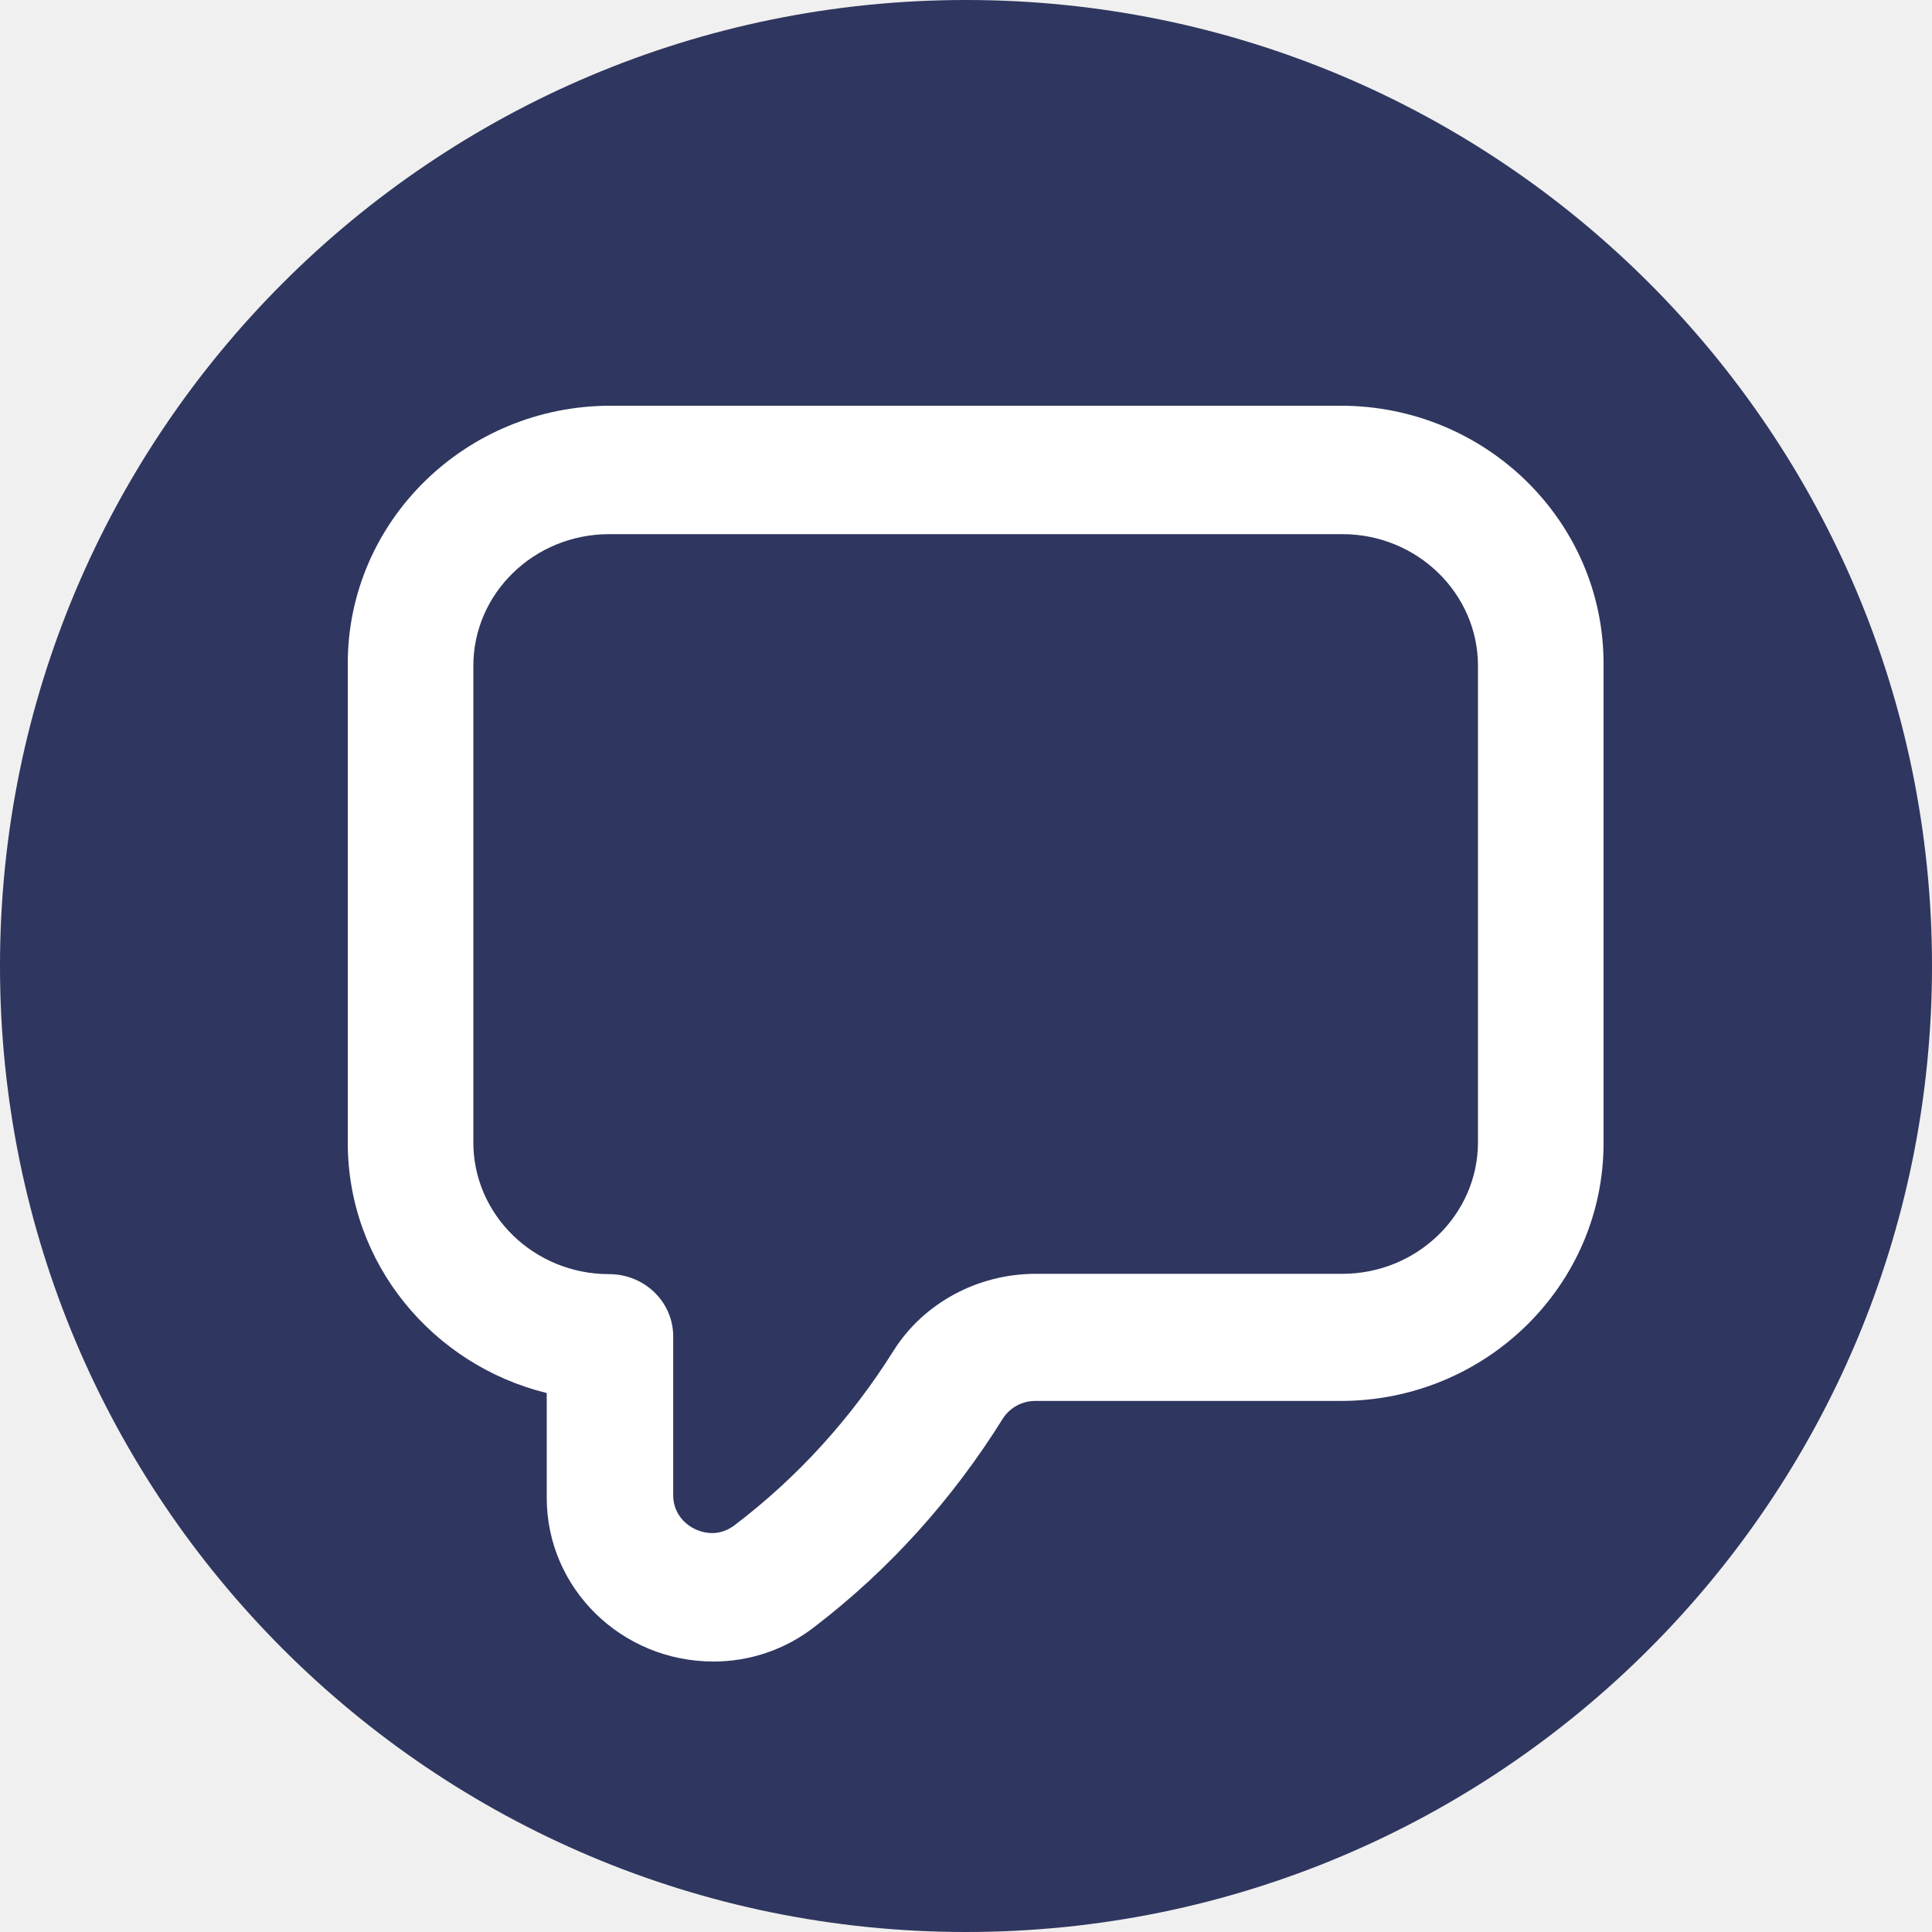
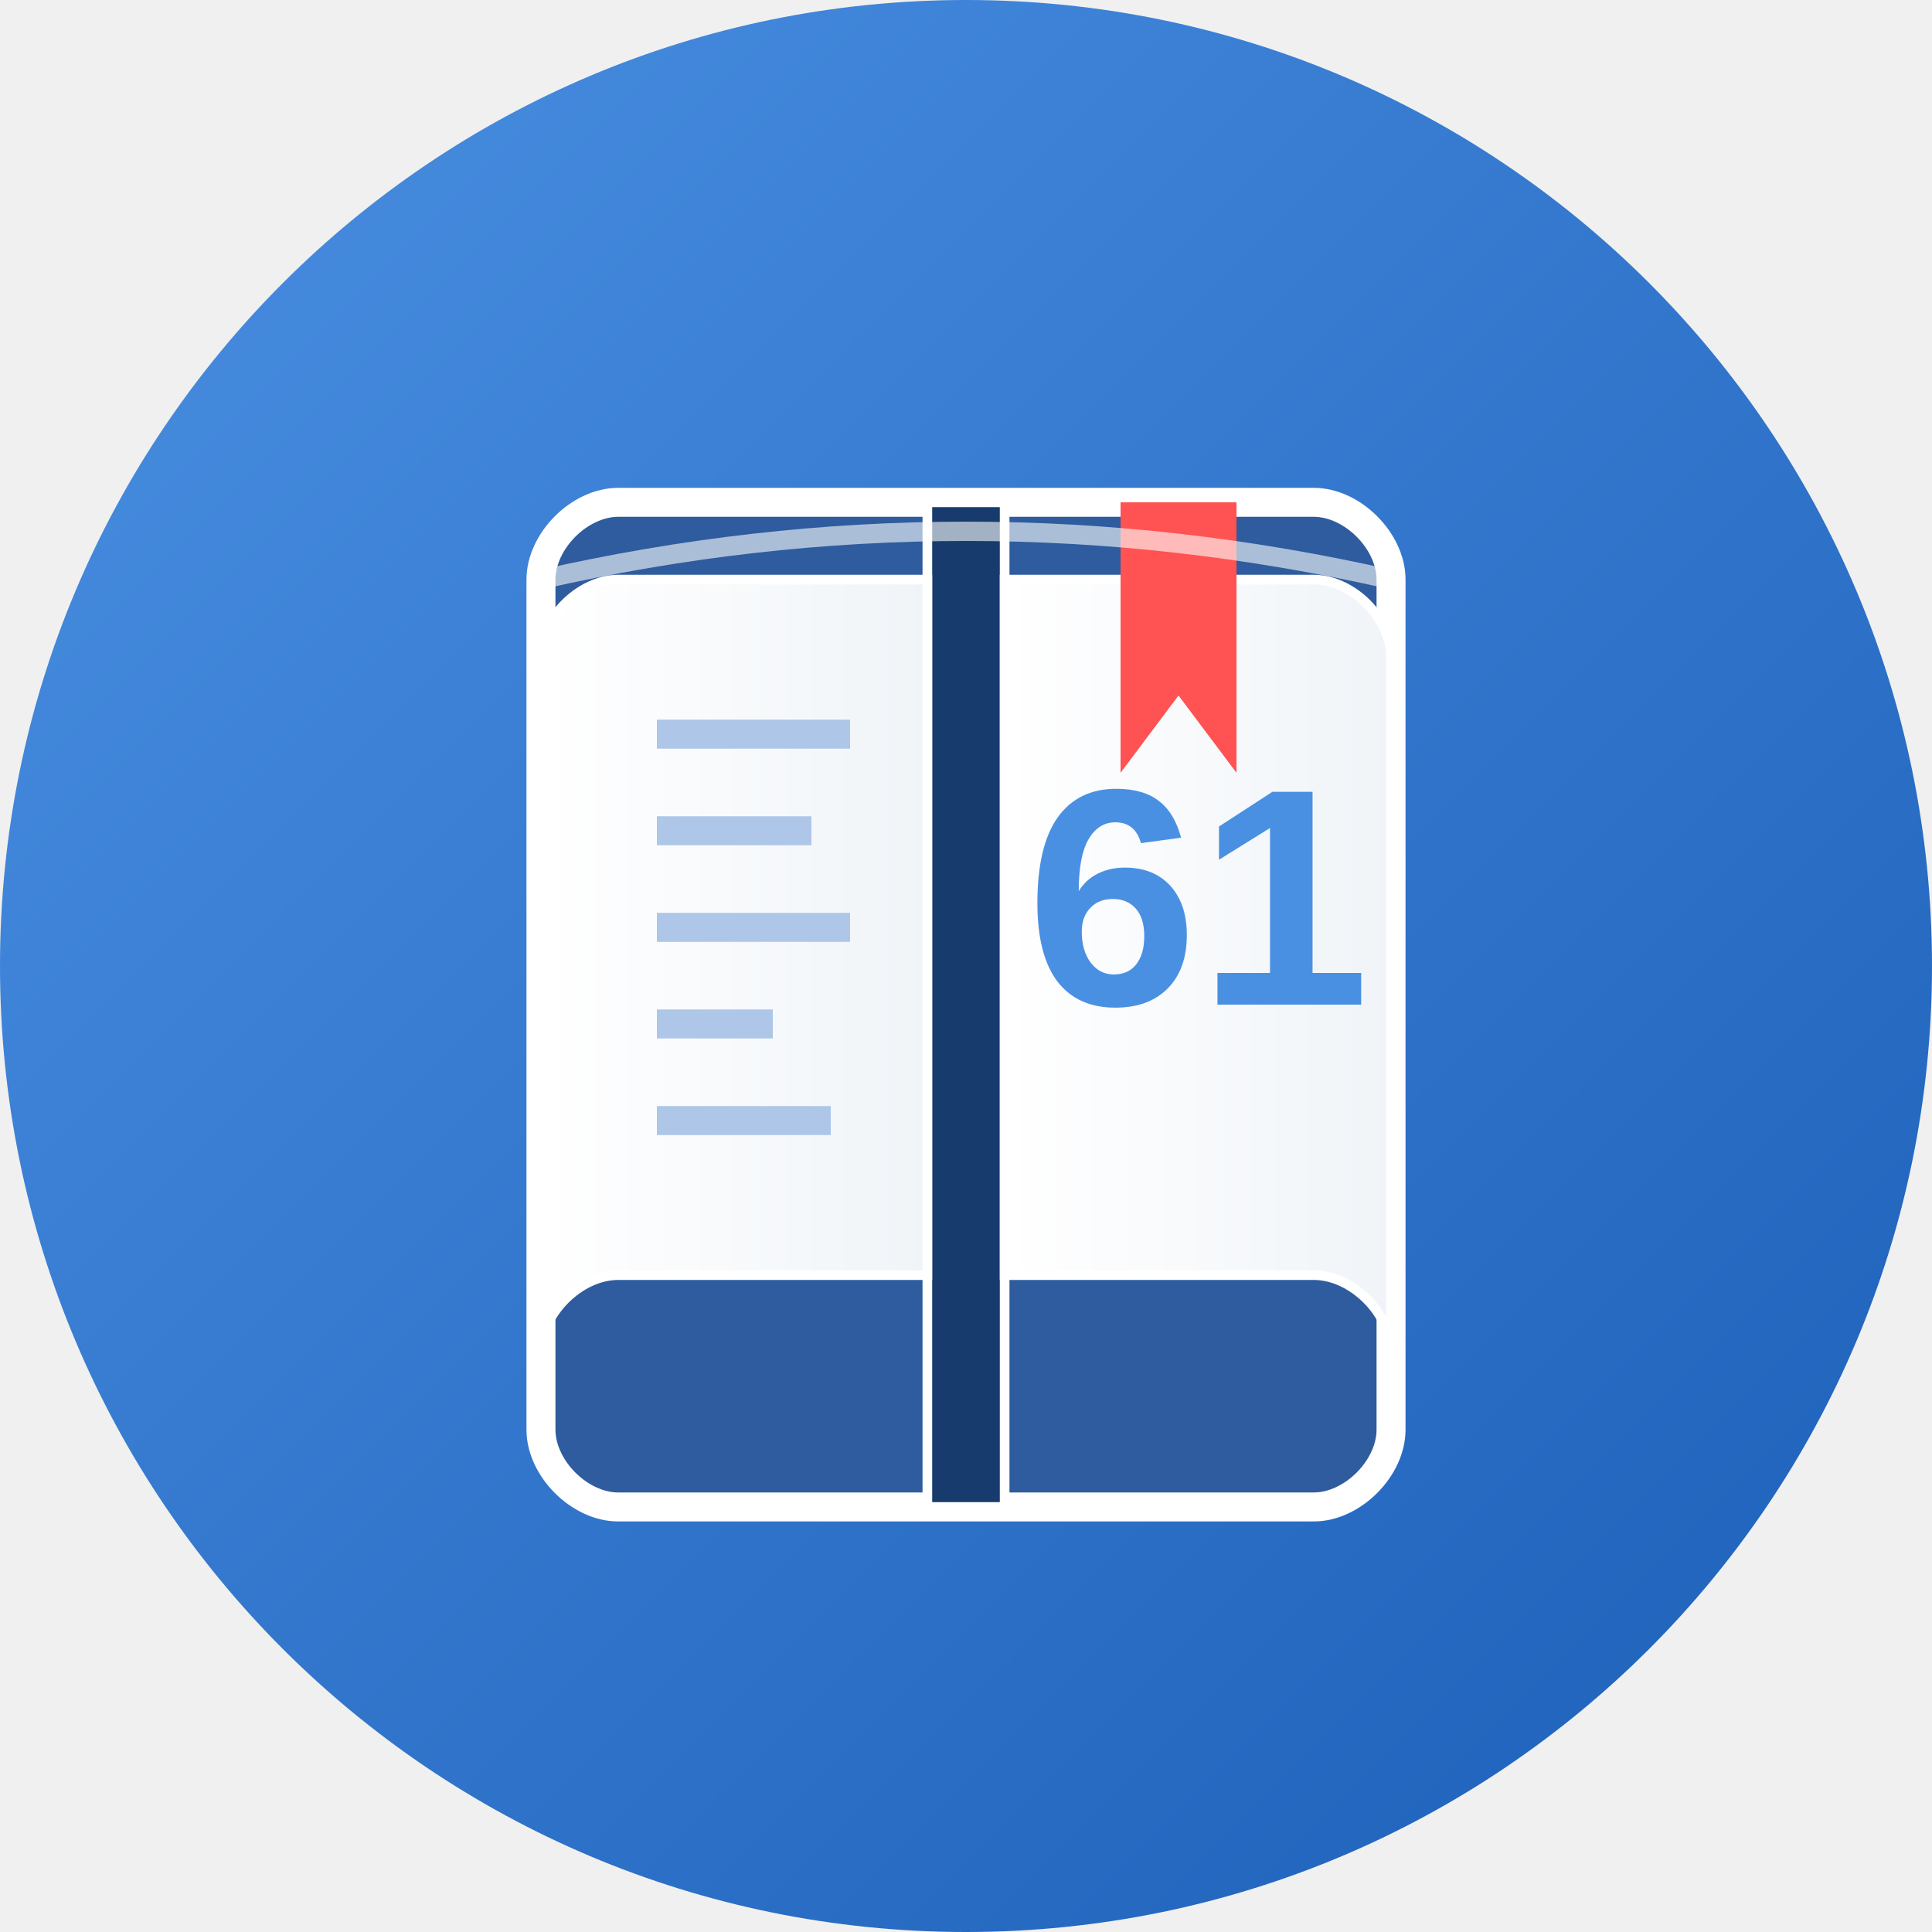
<svg xmlns="http://www.w3.org/2000/svg" viewBox="0 0 100 100">
-   <rect fill="#2f365f" width="100" height="100" rx="50" />
-   <path fill="#ffffff" d="M36.929 86c-4.764 0-8.63-3.793-8.63-8.467v-5.43C22.395 70.655 18 65.398 18 59.15V34.346C18 26.981 24.096 21 31.603 21h37.794C76.904 21 83 26.98 83 34.346v24.82c0 7.366-6.096 13.346-13.603 13.346h-15.8a2 2 0 00-1.67.881c-2.614 4.203-5.902 7.854-9.769 10.813A8.473 8.473 0 0136.928 86zm-5.403-58.352c-3.868 0-7.026 3.05-7.026 6.819V59.13c0 3.754 3.142 6.819 7.026 6.819 1.836 0 3.319 1.439 3.319 3.222v8.226c0 1.205 1.048 1.955 2.014 1.955.42 0 .806-.14 1.16-.406 3.255-2.471 6.027-5.521 8.235-9.04 1.547-2.455 4.35-3.973 7.348-3.973h15.872c3.868 0 7.026-3.05 7.026-6.818V34.467c0-3.754-3.142-6.82-7.026-6.82H31.525z" />
+   <circle cx="50" cy="50" r="50" fill="url(#backgroundGradient)" />
+   <defs>
+     <linearGradient id="backgroundGradient" x1="0%" y1="0%" x2="100%" y2="100%">
+       <stop offset="0%" style="stop-color:#4A90E2;stop-opacity:1" />
+       <stop offset="100%" style="stop-color:#1B5EB8;stop-opacity:1" />
+     </linearGradient>
+     <linearGradient id="pageGradient" x1="0%" y1="0%" x2="100%" y2="0%">
+       <stop offset="0%" style="stop-color:#FFFFFF;stop-opacity:1" />
+       <stop offset="100%" style="stop-color:#F0F4F8;stop-opacity:1" />
+     </linearGradient>
+   </defs>
+   <path d="M28,30 C28,28 30,26 32,26 L68,26 C70,26 72,28 72,30 L72,74 C72,76 70,78 68,78 L32,78 C30,78 28,76 28,74 Z" fill="#2e5c9e" stroke="white" stroke-width="1.5" />
+   <rect x="48" y="26" width="4" height="52" fill="#183b6d" stroke="white" stroke-width="0.5" />
+   <path d="M32,30 C30,30 28,32 28,34 L28,70 C28,68 30,66 32,66 L48,66 L48,30 Z" fill="url(#pageGradient)" stroke="white" stroke-width="0.5" />
+   <path d="M68,30 C70,30 72,32 72,34 L72,70 C72,68 70,66 68,66 L52,66 L52,30 Z" fill="url(#pageGradient)" stroke="white" stroke-width="0.5" />
+   <line x1="34" y1="38" x2="44" y2="38" stroke="#AEC6E8" stroke-width="1.5" />
+   <line x1="34" y1="43" x2="42" y2="43" stroke="#AEC6E8" stroke-width="1.5" />
+   <line x1="34" y1="48" x2="44" y2="48" stroke="#AEC6E8" stroke-width="1.5" />
+   <line x1="34" y1="53" x2="40" y2="53" stroke="#AEC6E8" stroke-width="1.5" />
+   <line x1="34" y1="58" x2="43" y2="58" stroke="#AEC6E8" stroke-width="1.5" />
+   <text x="62" y="52" font-family="Arial" font-size="16" font-weight="bold" text-anchor="middle" fill="#4A90E2">61</text>
+   <path d="M58,26 L64,26 L64,40 L61,36 L58,40 Z" fill="#FF5252" />
+   <path d="M28,30 Q50,25 72,30" stroke="white" stroke-width="1" fill="none" opacity="0.6" />
</svg>
